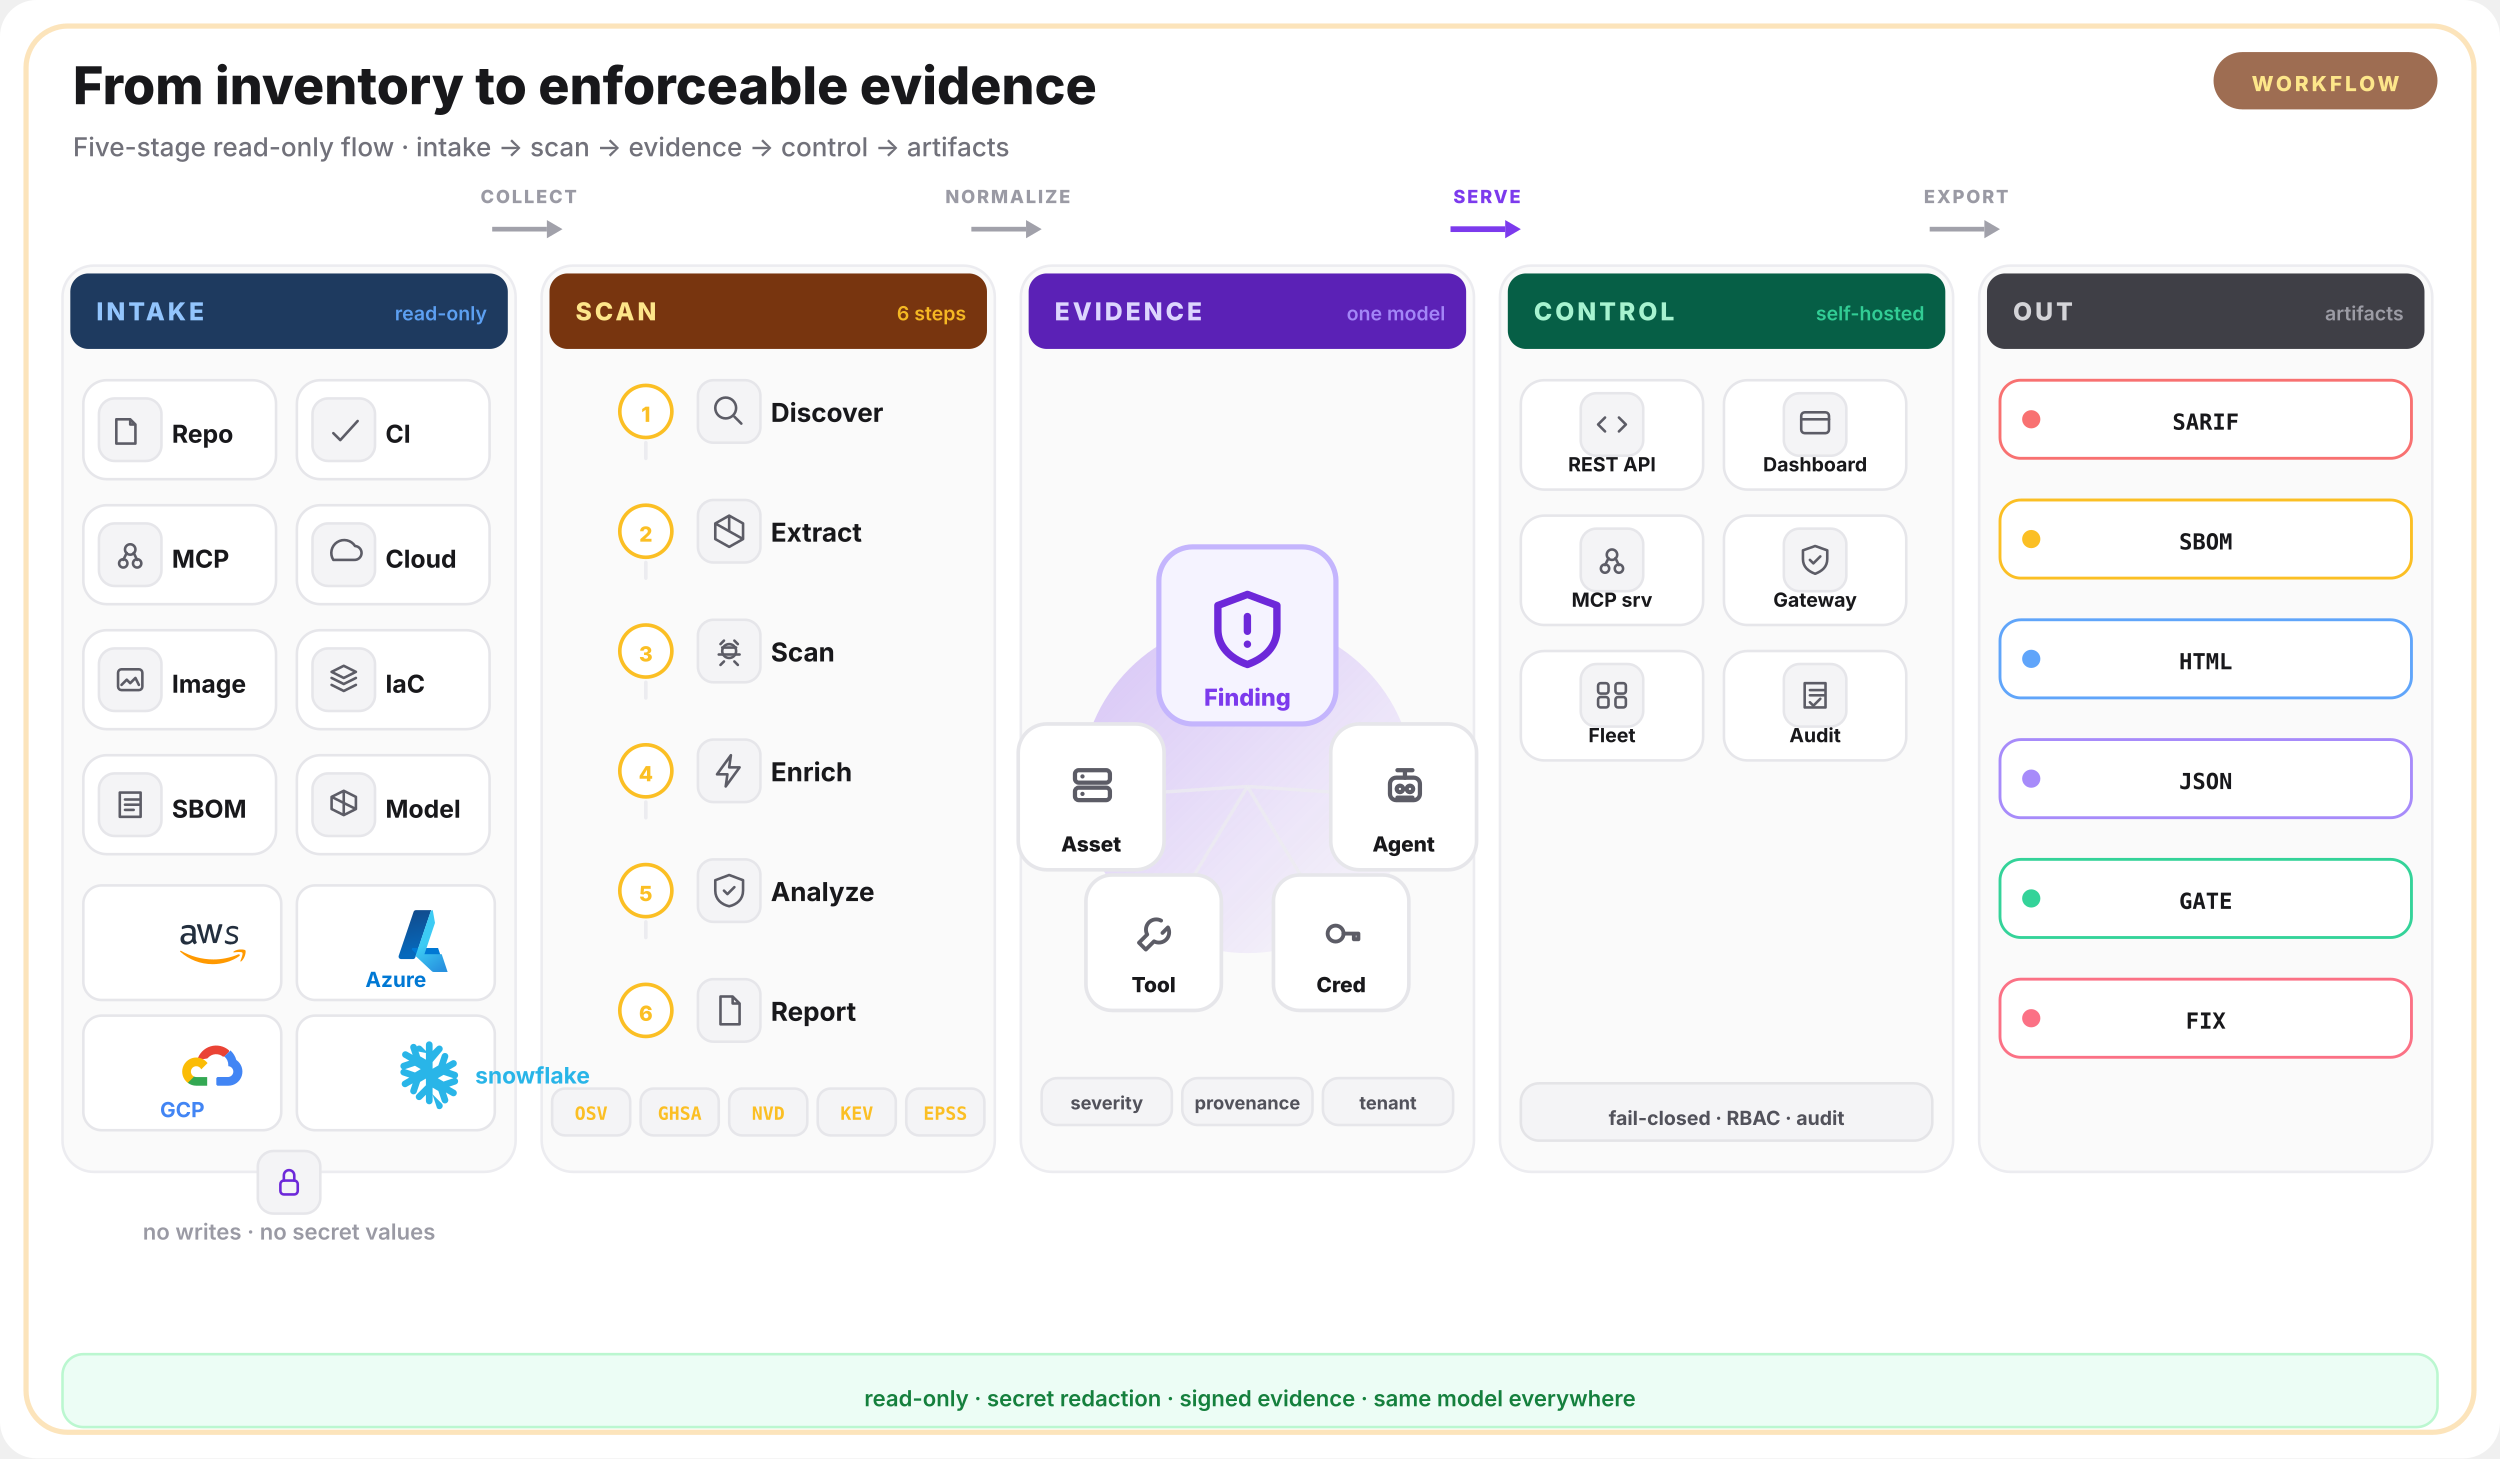
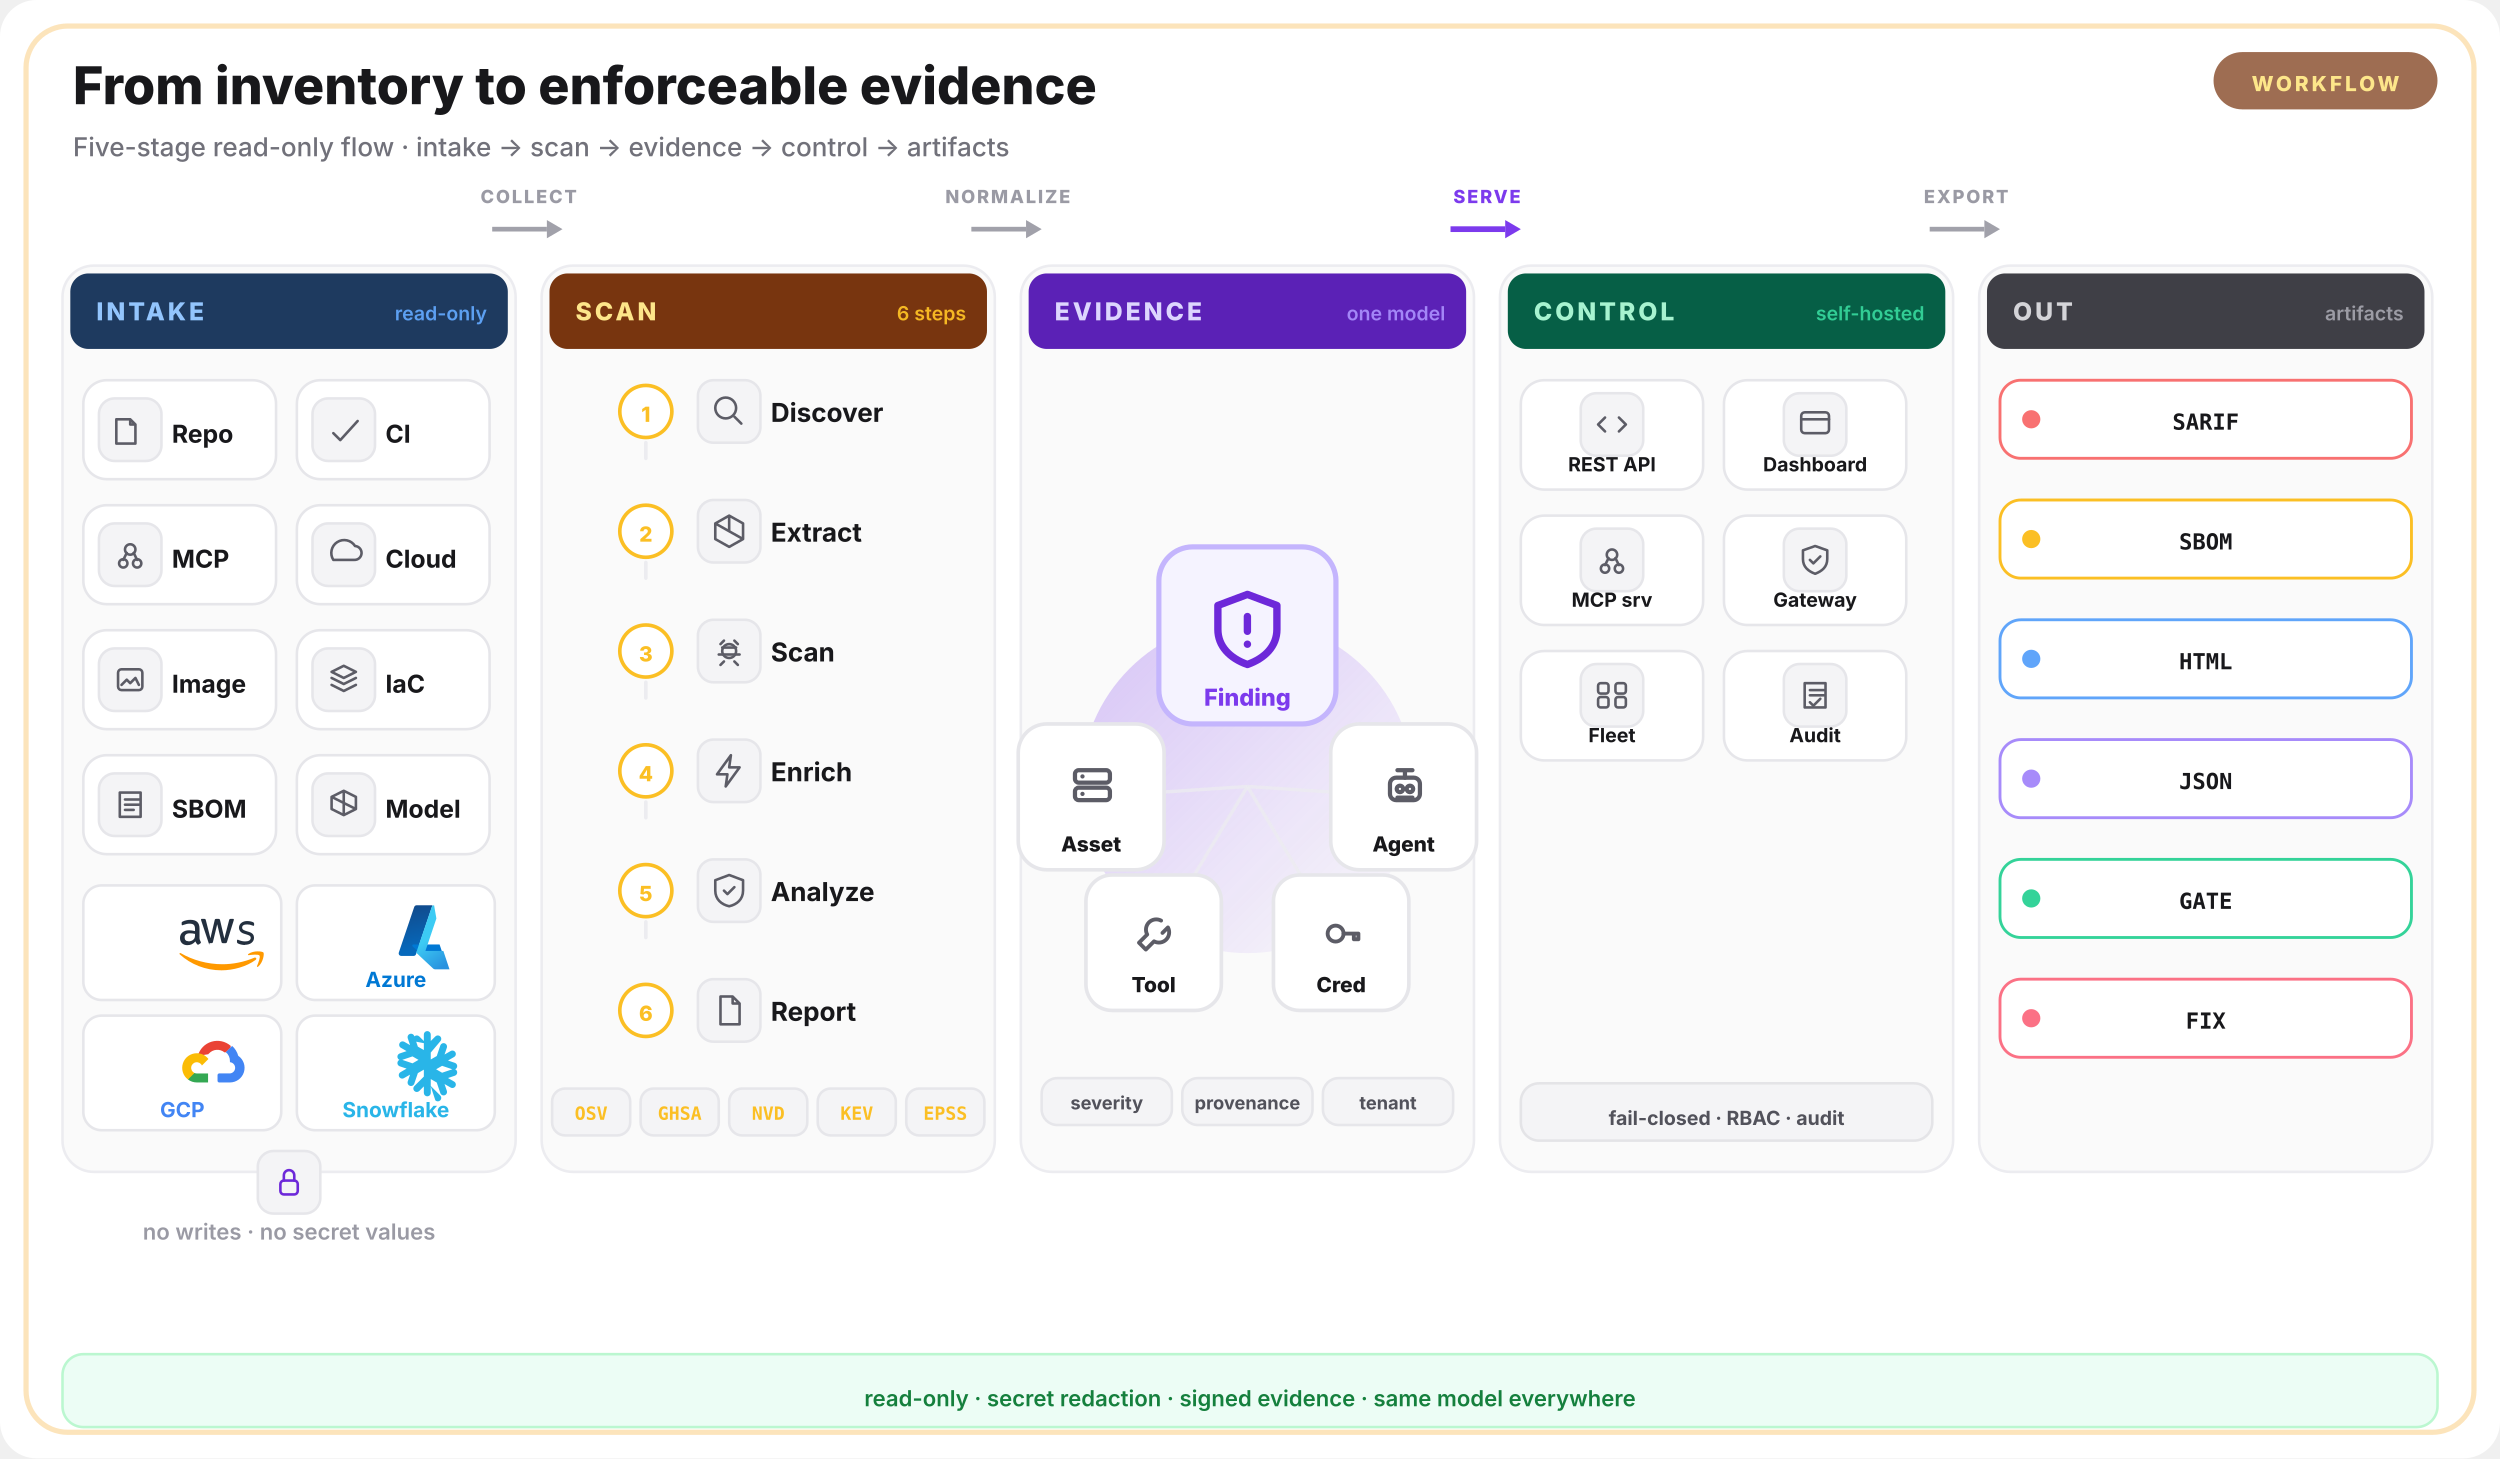
<svg xmlns="http://www.w3.org/2000/svg" width="960" height="560" viewBox="0 0 960 560" fill="none">
  <defs>
    <linearGradient id="core-glow" x1="0" y1="0" x2="1" y2="1">
      <stop offset="0%" stop-color="#7c3aed" stop-opacity="0.28" />
      <stop offset="100%" stop-color="#7c3aed" stop-opacity="0" />
    </linearGradient>
  </defs>
  <rect width="960" height="560" rx="14" fill="#ffffff" />
  <rect x="10" y="10" width="940" height="540" rx="16" fill="none" stroke="#f59e0b" stroke-width="2" opacity="0.28" />
  <rect x="850" y="20" width="86" height="22" rx="11" fill="#78350f" opacity="0.72" />
  <text x="893" y="35" text-anchor="middle" font-family="Inter,system-ui,sans-serif" font-size="8" font-weight="800" letter-spacing="0.14em" fill="#fde68a">WORKFLOW</text>
  <text x="28" y="40" font-family="Inter,system-ui,sans-serif" font-size="20" font-weight="800" fill="#18181b">From inventory to enforceable evidence</text>
  <text x="28" y="60" font-family="Inter,system-ui,sans-serif" font-size="10" font-weight="500" fill="#71717a">Five-stage read-only flow · intake -&gt; scan -&gt; evidence -&gt; control -&gt; artifacts</text>
  <rect x="24" y="102" width="174" height="348" rx="12" fill="#fafafa" stroke="#ececf0" />
  <rect x="27" y="105" width="168" height="29" rx="7" fill="#1e3a5f" />
  <text x="37" y="123" font-family="Inter,system-ui,sans-serif" font-size="9.5" font-weight="800" letter-spacing="0.12em" fill="#93c5fd">INTAKE</text>
  <text x="187" y="123" text-anchor="end" font-family="Inter,system-ui,sans-serif" font-size="7.5" font-weight="600" fill="#60a5fa" opacity="0.95">read-only</text>
  <rect x="208" y="102" width="174" height="348" rx="12" fill="#fafafa" stroke="#ececf0" />
  <rect x="211" y="105" width="168" height="29" rx="7" fill="#78350f" />
  <text x="221" y="123" font-family="Inter,system-ui,sans-serif" font-size="9.5" font-weight="800" letter-spacing="0.12em" fill="#fde68a">SCAN</text>
  <text x="371" y="123" text-anchor="end" font-family="Inter,system-ui,sans-serif" font-size="7.5" font-weight="600" fill="#fbbf24" opacity="0.95">6 steps</text>
  <rect x="392" y="102" width="174" height="348" rx="12" fill="#fafafa" stroke="#ececf0" />
  <rect x="395" y="105" width="168" height="29" rx="7" fill="#5b21b6" />
  <text x="405" y="123" font-family="Inter,system-ui,sans-serif" font-size="9.5" font-weight="800" letter-spacing="0.12em" fill="#ddd6fe">EVIDENCE</text>
  <text x="555" y="123" text-anchor="end" font-family="Inter,system-ui,sans-serif" font-size="7.5" font-weight="600" fill="#a78bfa" opacity="0.95">one model</text>
  <rect x="576" y="102" width="174" height="348" rx="12" fill="#fafafa" stroke="#ececf0" />
  <rect x="579" y="105" width="168" height="29" rx="7" fill="#065f46" />
  <text x="589" y="123" font-family="Inter,system-ui,sans-serif" font-size="9.5" font-weight="800" letter-spacing="0.12em" fill="#a7f3d0">CONTROL</text>
  <text x="739" y="123" text-anchor="end" font-family="Inter,system-ui,sans-serif" font-size="7.5" font-weight="600" fill="#34d399" opacity="0.95">self-hosted</text>
  <rect x="760" y="102" width="174" height="348" rx="12" fill="#fafafa" stroke="#ececf0" />
  <rect x="763" y="105" width="168" height="29" rx="7" fill="#3f3f46" />
  <text x="773" y="123" font-family="Inter,system-ui,sans-serif" font-size="9.5" font-weight="800" letter-spacing="0.12em" fill="#d4d4d8">OUT</text>
  <text x="923" y="123" text-anchor="end" font-family="Inter,system-ui,sans-serif" font-size="7.5" font-weight="600" fill="#a1a1aa" opacity="0.95">artifacts</text>
  <rect x="32" y="146" width="74" height="38" rx="9" fill="#ffffff" stroke="#e6e6ea" />
  <rect x="38" y="153" width="24" height="24" rx="6" fill="#f4f4f6" stroke="#e6e6ea" />
  <g transform="translate(42,157) scale(0.6666667)" fill="none" stroke="#5c5c66" stroke-width="1.5" stroke-linecap="round" stroke-linejoin="round">
    <path d="M4 6h8l3 3v11H4z M12 6v3h3" />
  </g>
  <text x="66" y="170" font-family="Inter,system-ui,sans-serif" font-size="9.5" font-weight="700" fill="#18181b">Repo</text>
  <rect x="114" y="146" width="74" height="38" rx="9" fill="#ffffff" stroke="#e6e6ea" />
  <rect x="120" y="153" width="24" height="24" rx="6" fill="#f4f4f6" stroke="#e6e6ea" />
  <g transform="translate(124,157) scale(0.6666667)" fill="none" stroke="#5c5c66" stroke-width="1.5" stroke-linecap="round" stroke-linejoin="round">
    <path d="M6 14l4 4 10-11" />
  </g>
  <text x="148" y="170" font-family="Inter,system-ui,sans-serif" font-size="9.5" font-weight="700" fill="#18181b">CI</text>
  <rect x="32" y="194" width="74" height="38" rx="9" fill="#ffffff" stroke="#e6e6ea" />
  <rect x="38" y="201" width="24" height="24" rx="6" fill="#f4f4f6" stroke="#e6e6ea" />
  <g transform="translate(42,205) scale(0.6666667)" fill="none" stroke="#5c5c66" stroke-width="1.5" stroke-linecap="round" stroke-linejoin="round">
    <circle cx="12" cy="9" r="3" />
    <circle cx="8" cy="17" r="2.4" />
    <circle cx="16" cy="17" r="2.4" />
    <path d="M10 11l-2 4 M14 11l2 4" />
  </g>
  <text x="66" y="218" font-family="Inter,system-ui,sans-serif" font-size="9.5" font-weight="700" fill="#18181b">MCP</text>
  <rect x="114" y="194" width="74" height="38" rx="9" fill="#ffffff" stroke="#e6e6ea" />
  <rect x="120" y="201" width="24" height="24" rx="6" fill="#f4f4f6" stroke="#e6e6ea" />
  <g transform="translate(124,205) scale(0.6666667)" fill="none" stroke="#5c5c66" stroke-width="1.5" stroke-linecap="round" stroke-linejoin="round">
    <path d="M6 15h12a4 4 0 0 0 .5-8A6 6 0 0 0 6 15z" />
  </g>
  <text x="148" y="218" font-family="Inter,system-ui,sans-serif" font-size="9.5" font-weight="700" fill="#18181b">Cloud</text>
  <rect x="32" y="242" width="74" height="38" rx="9" fill="#ffffff" stroke="#e6e6ea" />
  <rect x="38" y="249" width="24" height="24" rx="6" fill="#f4f4f6" stroke="#e6e6ea" />
  <g transform="translate(42,253) scale(0.6666667)" fill="none" stroke="#5c5c66" stroke-width="1.5" stroke-linecap="round" stroke-linejoin="round">
    <rect x="5" y="6" width="14" height="12" rx="2" />
    <path d="M7 15l3-3 2 2 3-3 2 4" />
  </g>
  <text x="66" y="266" font-family="Inter,system-ui,sans-serif" font-size="9.5" font-weight="700" fill="#18181b">Image</text>
  <rect x="114" y="242" width="74" height="38" rx="9" fill="#ffffff" stroke="#e6e6ea" />
  <rect x="120" y="249" width="24" height="24" rx="6" fill="#f4f4f6" stroke="#e6e6ea" />
  <g transform="translate(124,253) scale(0.6666667)" fill="none" stroke="#5c5c66" stroke-width="1.5" stroke-linecap="round" stroke-linejoin="round">
    <path d="M12 4l7 3.5-7 3.5-7-3.5z M5 11l7 3.5 7-3.5 M5 15l7 3.5 7-3.5" />
  </g>
  <text x="148" y="266" font-family="Inter,system-ui,sans-serif" font-size="9.5" font-weight="700" fill="#18181b">IaC</text>
  <rect x="32" y="290" width="74" height="38" rx="9" fill="#ffffff" stroke="#e6e6ea" />
  <rect x="38" y="297" width="24" height="24" rx="6" fill="#f4f4f6" stroke="#e6e6ea" />
  <g transform="translate(42,301) scale(0.6666667)" fill="none" stroke="#5c5c66" stroke-width="1.5" stroke-linecap="round" stroke-linejoin="round">
    <path d="M6 5h12v14H6z M9 9h8 M9 12h8 M9 15h5" />
  </g>
  <text x="66" y="314" font-family="Inter,system-ui,sans-serif" font-size="9.5" font-weight="700" fill="#18181b">SBOM</text>
  <rect x="114" y="290" width="74" height="38" rx="9" fill="#ffffff" stroke="#e6e6ea" />
  <rect x="120" y="297" width="24" height="24" rx="6" fill="#f4f4f6" stroke="#e6e6ea" />
  <g transform="translate(124,301) scale(0.6666667)" fill="none" stroke="#5c5c66" stroke-width="1.5" stroke-linecap="round" stroke-linejoin="round">
    <path d="M12 4l7 3.5v7L12 18l-7-3.5v-7z M12 4v14 M5 7.5l14 7" />
  </g>
  <text x="148" y="314" font-family="Inter,system-ui,sans-serif" font-size="9.5" font-weight="700" fill="#18181b">Model</text>
  <rect x="32" y="340" width="76" height="44" rx="7" fill="#ffffff" stroke="#e6e6ea" />
-   <g transform="translate(67.66667,348.0) scale(1.166667)" color="#232F3E">
+   <g transform="translate(67.0,344.0) scale(1.5)" color="#232F3E">
    <path d="M6.4 10.6c0 .27.03.49.08.65.06.16.13.34.24.53a.32.32 0 0 1 .05.17c0 .07-.04.14-.13.21l-.43.29a.33.33 0 0 1-.18.06c-.07 0-.14-.03-.21-.1a2.2 2.2 0 0 1-.25-.33 5.4 5.4 0 0 1-.22-.41c-.54.64-1.22.96-2.04.96-.58 0-1.05-.17-1.39-.5-.34-.34-.51-.78-.51-1.34 0-.59.21-1.07.63-1.43.42-.36.98-.54 1.69-.54.23 0 .47.02.73.06.26.03.52.09.8.15v-.5c0-.52-.11-.89-.32-1.1-.22-.21-.59-.31-1.12-.31-.24 0-.49.03-.74.09-.26.06-.5.13-.74.22a2 2 0 0 1-.24.09.42.42 0 0 1-.11.02c-.1 0-.15-.07-.15-.22v-.34c0-.11.01-.2.05-.25.04-.05.11-.1.21-.15.24-.12.53-.23.87-.31.34-.09.69-.13 1.07-.13.82 0 1.41.18 1.8.56.38.37.57.94.57 1.7v2.24Zm-2.82 1.06c.23 0 .46-.04.71-.12.25-.08.47-.23.66-.44.11-.13.2-.28.24-.45.04-.17.07-.37.07-.61v-.29a5.8 5.8 0 0 0-.64-.12 5.2 5.2 0 0 0-.65-.04c-.46 0-.8.09-1.03.28-.23.18-.34.44-.34.78 0 .32.08.56.25.72.16.17.4.25.71.25Zm5.58.75c-.12 0-.21-.02-.26-.07-.06-.04-.11-.13-.15-.27L6.85 6.35a1.2 1.2 0 0 1-.06-.28c0-.11.05-.17.16-.17h.67c.13 0 .22.02.27.07.06.04.1.13.14.27l1.17 4.62 1.09-4.62c.03-.14.07-.23.13-.27a.47.47 0 0 1 .28-.07h.55c.13 0 .22.02.28.07.06.04.11.13.14.27l1.1 4.68 1.21-4.68c.04-.14.09-.23.14-.27a.46.46 0 0 1 .27-.07h.64c.11 0 .17.06.17.17 0 .03 0 .07-.01.11a1 1 0 0 1-.05.18l-1.69 5.42c-.04.14-.09.23-.15.27a.46.46 0 0 1-.26.07h-.6c-.13 0-.22-.02-.28-.07-.06-.05-.11-.14-.14-.28l-1.08-4.5-1.08 4.49c-.03.14-.07.23-.13.28-.06.05-.16.07-.28.07h-.6Zm8.94.18c-.36 0-.71-.04-1.06-.12-.34-.08-.61-.18-.79-.28-.11-.06-.18-.13-.21-.2a.5.5 0 0 1-.04-.19v-.35c0-.15.05-.22.16-.22.04 0 .08.01.13.02l.18.08c.24.1.5.19.78.25.28.06.56.09.85.09.45 0 .8-.08 1.05-.24.24-.16.37-.39.37-.68a.62.62 0 0 0-.17-.44c-.11-.12-.32-.23-.63-.33l-.9-.28c-.46-.14-.79-.36-1-.64a1.5 1.5 0 0 1-.31-.92c0-.27.06-.5.18-.71.11-.21.27-.39.46-.53.2-.15.42-.26.68-.34.26-.08.53-.11.81-.11.15 0 .29.01.44.03l.42.07c.13.03.25.06.37.1.12.04.21.07.27.11.09.05.15.1.19.16.04.05.06.12.06.21v.32c0 .15-.05.23-.16.23a.73.73 0 0 1-.27-.08 3.3 3.3 0 0 0-1.36-.28c-.41 0-.73.06-.95.2-.22.13-.33.34-.33.62 0 .19.06.34.19.47.13.12.36.24.7.35l.88.28c.45.14.78.34.98.6.2.26.29.55.29.88 0 .28-.06.53-.17.75-.12.22-.28.41-.48.57-.2.16-.44.28-.72.36-.29.09-.59.13-.92.13Z" fill="currentColor" />
    <path d="M20.78 16.4c-2.36 1.74-5.79 2.67-8.74 2.67-4.13 0-7.86-1.53-10.67-4.07-.22-.2-.02-.47.24-.32 3.04 1.77 6.79 2.83 10.67 2.83 2.62 0 5.5-.54 8.15-1.67.4-.17.73.26.34.55Z" fill="#FF9900" />
    <path d="M21.76 15.28c-.3-.39-2-.18-2.76-.09-.23.03-.27-.17-.06-.32 1.35-.95 3.57-.68 3.83-.36.26.33-.07 2.55-1.34 3.61-.2.16-.38.07-.3-.14.29-.71.93-2.31.63-2.7Z" fill="#FF9900" />
  </g>
  <rect x="114" y="340" width="76" height="44" rx="7" fill="#ffffff" stroke="#e6e6ea" />
-   <g transform="translate(149.6667,346.0) scale(1.166667)">
+   <g transform="translate(149.5833,344.0) scale(1.208333)">
    <defs>
      <linearGradient id="cl-azure-azure-a" x1="6" y1="3" x2="9" y2="17" gradientUnits="userSpaceOnUse">
        <stop stop-color="#114A8B" />
        <stop offset="1" stop-color="#0669BC" />
      </linearGradient>
      <linearGradient id="cl-azure-azure-b" x1="13" y1="13" x2="19" y2="21" gradientUnits="userSpaceOnUse">
        <stop stop-color="#3CCBF4" />
        <stop offset="1" stop-color="#2892DF" />
      </linearGradient>
    </defs>
    <path d="M8.6 3h5.06l-5.25 15.55a.8.8 0 0 1-.76.55H3.7a.8.8 0 0 1-.76-1.06L7.84 3.55A.8.8 0 0 1 8.6 3Z" fill="url(#cl-azure-azure-a)" />
    <path d="M15.9 15.45H7.6a.37.37 0 0 0-.25.64l5.33 4.98c.15.15.36.23.57.23h4.6l-1.95-5.85Z" fill="#0078D4" />
    <path d="M14.16 3a.8.8 0 0 0-.76.54l-4.9 14.46.05.15 5.33 4.98c.15.14.36.22.57.22h4.6l-1.95-5.85h-5.69l3.48-10.3L14.16 3Z" fill="url(#cl-azure-azure-b)" />
  </g>
  <text x="152.0" y="379" text-anchor="middle" font-family="Inter,system-ui,sans-serif" font-size="8" font-weight="700" fill="#0078D4">Azure</text>
  <rect x="32" y="390" width="76" height="44" rx="7" fill="#ffffff" stroke="#e6e6ea" />
-   <g transform="translate(67.66667,396.0) scale(1.166667)">
+   <g transform="translate(67.58333,394.0) scale(1.208333)">
    <path d="M15.4 8.34h.5l1.43-1.43.07-.6a6.43 6.43 0 0 0-10.46 3.14c.15-.1.47-.03.47-.03l2.86-.47s.15-.24.22-.23a3.57 3.57 0 0 1 4.88-.38v.43Z" fill="#EA4335" />
    <path d="M19.78 9.45a6.43 6.43 0 0 0-1.94-3.13L15.83 8.3a3.57 3.57 0 0 1 1.31 2.83v.36a1.79 1.79 0 0 1 0 3.57h-3.58l-.36.37v2.14l.36.36h3.58a4.65 4.65 0 0 0 2.64-8.48Z" fill="#4285F4" />
    <path d="M6.62 17.93h3.57v-2.86H6.62a1.78 1.78 0 0 1-.74-.16l-.5.15-1.44 1.43-.13.5a4.63 4.63 0 0 0 2.81.94Z" fill="#34A853" />
    <path d="M6.62 8.64A4.65 4.65 0 0 0 3.8 16.99l2.07-2.07a1.79 1.79 0 1 1 2.37-2.37l2.07-2.07a4.64 4.64 0 0 0-3.69-1.84Z" fill="#FBBC05" />
  </g>
  <text x="70.0" y="429" text-anchor="middle" font-family="Inter,system-ui,sans-serif" font-size="8" font-weight="700" fill="#4285F4">GCP</text>
  <rect x="114" y="390" width="76" height="44" rx="7" fill="#ffffff" stroke="#e6e6ea" />
-   <g transform="translate(150.8333,398.0) scale(1.166667)">
+   <g transform="translate(149.5833,394.0) scale(1.208333)">
    <path fill="#29B5E8" d="M12 1.6c.6 0 1.1.49 1.1 1.1v2.06l1.46-1.46a1.1 1.1 0 1 1 1.56 1.56L13.1 8.43v2.2l1.9-1.1 1.16-3.43a1.1 1.1 0 0 1 2.08.7l-.76 2.25 1.88-1.08a1.1 1.1 0 1 1 1.1 1.9l-1.88 1.09 2.25.76a1.1 1.1 0 0 1-.7 2.08l-3.43-1.16-1.9 1.1 1.9 1.1 3.43-1.16a1.1 1.1 0 0 1 .7 2.08l-2.25.76 1.88 1.09a1.1 1.1 0 1 1-1.1 1.9l-1.88-1.08.76 2.25a1.1 1.1 0 0 1-2.08.7l-1.16-3.43-1.9-1.1v2.2l3.02 3.01a1.1 1.1 0 1 1-1.56 1.56L13.1 19.18v2.06a1.1 1.1 0 0 1-2.2 0v-2.06l-1.46 1.46a1.1 1.1 0 0 1-1.56-1.56l3.02-3.02v-2.2l-1.9 1.1-1.16 3.43a1.1 1.1 0 0 1-2.08-.7l.76-2.25-1.88 1.08a1.1 1.1 0 1 1-1.1-1.9l1.88-1.09-2.25-.76a1.1 1.1 0 0 1 .7-2.08l3.43 1.16 1.9-1.1-1.9-1.1-3.43 1.16a1.1 1.1 0 0 1-.7-2.08l2.25-.76-1.88-1.09a1.1 1.1 0 0 1 1.1-1.9l1.88 1.08-.76-2.25a1.1 1.1 0 0 1 2.08-.7l1.16 3.43 1.9 1.1v-2.2L7.88 4.86a1.1 1.1 0 0 1 1.56-1.56l1.46 1.46V2.7c0-.61.49-1.1 1.1-1.1Z" />
-     <text x="46" y="15.5" text-anchor="middle" font-family="Inter,system-ui,sans-serif" font-size="7.5" font-weight="700" fill="#29B5E8">snowflake</text>
-   </g>
+   </g>
+   <text x="152.0" y="429" text-anchor="middle" font-family="Inter,system-ui,sans-serif" font-size="8" font-weight="700" fill="#29B5E8">Snowflake</text>
  <rect x="99" y="442" width="24" height="24" rx="6" fill="#f4f4f6" stroke="#e6e6ea" />
  <g transform="translate(103,446) scale(0.6666667)" fill="none" stroke="#6d28d9" stroke-width="1.5" stroke-linecap="round" stroke-linejoin="round">
    <rect x="7" y="11" width="10" height="8" rx="2" />
    <path d="M9 11V8a3 3 0 0 1 6 0v3" />
  </g>
  <text x="111" y="476" text-anchor="middle" font-family="Inter,system-ui,sans-serif" font-size="8.5" font-weight="600" fill="#9a9aa4">no writes · no secret values</text>
  <circle cx="248" cy="158" r="10" fill="#ffffff" stroke="#fbbf24" stroke-width="1.4" />
  <text x="248" y="162" text-anchor="middle" font-family="Inter,system-ui,sans-serif" font-size="8" font-weight="800" fill="#fbbf24">1</text>
  <rect x="268" y="146" width="24" height="24" rx="6" fill="#f4f4f6" stroke="#e6e6ea" />
  <g transform="translate(272,150) scale(0.6666667)" fill="none" stroke="#5c5c66" stroke-width="1.5" stroke-linecap="round" stroke-linejoin="round">
    <circle cx="10" cy="10" r="6" />
    <path d="M15 15l4 4" />
  </g>
  <text x="296" y="162" font-family="Inter,system-ui,sans-serif" font-size="10" font-weight="700" fill="#18181b">Discover</text>
  <path d="M248 170 V176" stroke="#ececf0" stroke-width="1.4" stroke-linecap="round" />
  <circle cx="248" cy="204" r="10" fill="#ffffff" stroke="#fbbf24" stroke-width="1.4" />
  <text x="248" y="208" text-anchor="middle" font-family="Inter,system-ui,sans-serif" font-size="8" font-weight="800" fill="#fbbf24">2</text>
  <rect x="268" y="192" width="24" height="24" rx="6" fill="#f4f4f6" stroke="#e6e6ea" />
  <g transform="translate(272,196) scale(0.6666667)" fill="none" stroke="#5c5c66" stroke-width="1.5" stroke-linecap="round" stroke-linejoin="round">
    <path d="M12 3l8 4.5v9L12 21l-8-4.5v-9z M12 3v9 M4 7.5l16 9" />
  </g>
  <text x="296" y="208" font-family="Inter,system-ui,sans-serif" font-size="10" font-weight="700" fill="#18181b">Extract</text>
  <path d="M248 216 V222" stroke="#ececf0" stroke-width="1.4" stroke-linecap="round" />
  <circle cx="248" cy="250" r="10" fill="#ffffff" stroke="#fbbf24" stroke-width="1.4" />
  <text x="248" y="254" text-anchor="middle" font-family="Inter,system-ui,sans-serif" font-size="8" font-weight="800" fill="#fbbf24">3</text>
  <rect x="268" y="238" width="24" height="24" rx="6" fill="#f4f4f6" stroke="#e6e6ea" />
  <g transform="translate(272,242) scale(0.6666667)" fill="none" stroke="#5c5c66" stroke-width="1.5" stroke-linecap="round" stroke-linejoin="round">
    <path d="M8 10h8M6 14h12M9 6l-2 2M15 6l2 2M9 18l-2 2M15 18l2 2" />
    <circle cx="12" cy="12" r="4" />
  </g>
  <text x="296" y="254" font-family="Inter,system-ui,sans-serif" font-size="10" font-weight="700" fill="#18181b">Scan</text>
  <path d="M248 262 V268" stroke="#ececf0" stroke-width="1.4" stroke-linecap="round" />
  <circle cx="248" cy="296" r="10" fill="#ffffff" stroke="#fbbf24" stroke-width="1.4" />
  <text x="248" y="300" text-anchor="middle" font-family="Inter,system-ui,sans-serif" font-size="8" font-weight="800" fill="#fbbf24">4</text>
  <rect x="268" y="284" width="24" height="24" rx="6" fill="#f4f4f6" stroke="#e6e6ea" />
  <g transform="translate(272,288) scale(0.6666667)" fill="none" stroke="#5c5c66" stroke-width="1.5" stroke-linecap="round" stroke-linejoin="round">
    <path d="M13 3L5 14h6l-1 7 8-11h-6z" />
  </g>
  <text x="296" y="300" font-family="Inter,system-ui,sans-serif" font-size="10" font-weight="700" fill="#18181b">Enrich</text>
  <path d="M248 308 V314" stroke="#ececf0" stroke-width="1.4" stroke-linecap="round" />
  <circle cx="248" cy="342" r="10" fill="#ffffff" stroke="#fbbf24" stroke-width="1.4" />
  <text x="248" y="346" text-anchor="middle" font-family="Inter,system-ui,sans-serif" font-size="8" font-weight="800" fill="#fbbf24">5</text>
  <rect x="268" y="330" width="24" height="24" rx="6" fill="#f4f4f6" stroke="#e6e6ea" />
  <g transform="translate(272,334) scale(0.6666667)" fill="none" stroke="#5c5c66" stroke-width="1.5" stroke-linecap="round" stroke-linejoin="round">
    <path d="M12 3l8 3v6c0 5-3.5 8-8 9-4.5-1-8-4-8-9V6z" />
    <path d="M9 12l2 2 4-4" />
  </g>
  <text x="296" y="346" font-family="Inter,system-ui,sans-serif" font-size="10" font-weight="700" fill="#18181b">Analyze</text>
  <path d="M248 354 V360" stroke="#ececf0" stroke-width="1.4" stroke-linecap="round" />
  <circle cx="248" cy="388" r="10" fill="#ffffff" stroke="#fbbf24" stroke-width="1.4" />
  <text x="248" y="392" text-anchor="middle" font-family="Inter,system-ui,sans-serif" font-size="8" font-weight="800" fill="#fbbf24">6</text>
  <rect x="268" y="376" width="24" height="24" rx="6" fill="#f4f4f6" stroke="#e6e6ea" />
  <g transform="translate(272,380) scale(0.6666667)" fill="none" stroke="#5c5c66" stroke-width="1.5" stroke-linecap="round" stroke-linejoin="round">
    <path d="M7 4h7l4 4v12H7z M14 4v4h4" />
  </g>
  <text x="296" y="392" font-family="Inter,system-ui,sans-serif" font-size="10" font-weight="700" fill="#18181b">Report</text>
  <rect x="212" y="418" width="30" height="18" rx="5" fill="#f4f4f6" stroke="#e6e6ea" />
  <text x="227.0" y="430" text-anchor="middle" font-family="ui-monospace,monospace" font-size="7" font-weight="700" fill="#fbbf24">OSV</text>
  <rect x="246" y="418" width="30" height="18" rx="5" fill="#f4f4f6" stroke="#e6e6ea" />
  <text x="261.0" y="430" text-anchor="middle" font-family="ui-monospace,monospace" font-size="7" font-weight="700" fill="#fbbf24">GHSA</text>
  <rect x="280" y="418" width="30" height="18" rx="5" fill="#f4f4f6" stroke="#e6e6ea" />
  <text x="295.0" y="430" text-anchor="middle" font-family="ui-monospace,monospace" font-size="7" font-weight="700" fill="#fbbf24">NVD</text>
  <rect x="314" y="418" width="30" height="18" rx="5" fill="#f4f4f6" stroke="#e6e6ea" />
  <text x="329.0" y="430" text-anchor="middle" font-family="ui-monospace,monospace" font-size="7" font-weight="700" fill="#fbbf24">KEV</text>
  <rect x="348" y="418" width="30" height="18" rx="5" fill="#f4f4f6" stroke="#e6e6ea" />
  <text x="363.0" y="430" text-anchor="middle" font-family="ui-monospace,monospace" font-size="7" font-weight="700" fill="#fbbf24">EPSS</text>
  <circle cx="479" cy="302" r="64" fill="url(#core-glow)" />
  <line x1="479" y1="302" x2="419" y2="306" stroke="#ececf0" stroke-width="1.3" opacity="0.75" />
  <line x1="479" y1="302" x2="539" y2="306" stroke="#ececf0" stroke-width="1.3" opacity="0.75" />
  <line x1="479" y1="302" x2="443" y2="362" stroke="#ececf0" stroke-width="1.3" opacity="0.75" />
  <line x1="479" y1="302" x2="515" y2="362" stroke="#ececf0" stroke-width="1.3" opacity="0.75" />
  <rect x="445" y="210" width="68" height="68" rx="13" fill="#f5f3ff" stroke="#c4b5fd" stroke-width="2" />
  <g transform="translate(462,224) scale(1.416667)" fill="none" stroke="#6d28d9" stroke-width="2.0" stroke-linecap="round" stroke-linejoin="round">
    <path d="M12 3l8 3v6.5c0 4.5-3.2 7.8-8 9.5-4.8-1.7-8-5-8-9.5V6z" />
    <path d="M12 9v4" />
    <path d="M12 16.5h.01" />
  </g>
  <text x="479" y="271" text-anchor="middle" font-family="Inter,system-ui,sans-serif" font-size="9" font-weight="800" fill="#7c3aed">Finding</text>
  <rect x="391" y="278" width="56" height="56" rx="11" fill="#ffffff" stroke="#e6e6ea" stroke-width="1.4" />
  <g transform="translate(408,290) scale(0.9583333)" fill="none" stroke="#5c5c66" stroke-width="1.7" stroke-linecap="round" stroke-linejoin="round">
    <rect x="5" y="6" width="14" height="5" rx="1.5" />
    <rect x="5" y="13" width="14" height="5" rx="1.5" />
    <path d="M8 8.5h.01 M8 15.5h.01" />
  </g>
  <text x="419" y="327" text-anchor="middle" font-family="Inter,system-ui,sans-serif" font-size="8" font-weight="800" fill="#18181b">Asset</text>
  <rect x="511" y="278" width="56" height="56" rx="11" fill="#ffffff" stroke="#e6e6ea" stroke-width="1.4" />
  <g transform="translate(528,290) scale(0.9583333)" fill="none" stroke="#5c5c66" stroke-width="1.7" stroke-linecap="round" stroke-linejoin="round">
    <rect x="6" y="9" width="12" height="9" rx="2.5" />
    <circle cx="10" cy="13.5" r="1.3" />
    <circle cx="14" cy="13.5" r="1.3" />
    <path d="M9 17h6M12 6v3M9 6h6" />
  </g>
  <text x="539" y="327" text-anchor="middle" font-family="Inter,system-ui,sans-serif" font-size="8" font-weight="800" fill="#18181b">Agent</text>
  <rect x="417" y="336" width="52" height="52" rx="10" fill="#ffffff" stroke="#e6e6ea" stroke-width="1.4" />
  <g transform="translate(433,348) scale(0.875)" fill="none" stroke="#5c5c66" stroke-width="1.7" stroke-linecap="round" stroke-linejoin="round">
    <path d="M14.7 6.3a4.5 4.5 0 0 0-6.1 6.1L5 16l3 3 3.6-3.6a4.5 4.5 0 0 0 6.1-6.1l-2.4 2.4" />
  </g>
  <text x="443" y="381" text-anchor="middle" font-family="Inter,system-ui,sans-serif" font-size="8" font-weight="800" fill="#18181b">Tool</text>
  <rect x="489" y="336" width="52" height="52" rx="10" fill="#ffffff" stroke="#e6e6ea" stroke-width="1.4" />
  <g transform="translate(505,348) scale(0.875)" fill="none" stroke="#5c5c66" stroke-width="1.7" stroke-linecap="round" stroke-linejoin="round">
    <circle cx="9" cy="12" r="3.5" />
    <path d="M12.5 12H19v2.5h-2V12" />
  </g>
  <text x="515" y="381" text-anchor="middle" font-family="Inter,system-ui,sans-serif" font-size="8" font-weight="800" fill="#18181b">Cred</text>
  <rect x="400" y="414" width="50" height="18" rx="6" fill="#f4f4f6" stroke="#e6e6ea" />
  <text x="425.0" y="426" text-anchor="middle" font-family="Inter,system-ui,sans-serif" font-size="7" font-weight="700" fill="#52525b">severity</text>
  <rect x="454" y="414" width="50" height="18" rx="6" fill="#f4f4f6" stroke="#e6e6ea" />
  <text x="479.0" y="426" text-anchor="middle" font-family="Inter,system-ui,sans-serif" font-size="7" font-weight="700" fill="#52525b">provenance</text>
  <rect x="508" y="414" width="50" height="18" rx="6" fill="#f4f4f6" stroke="#e6e6ea" />
  <text x="533.0" y="426" text-anchor="middle" font-family="Inter,system-ui,sans-serif" font-size="7" font-weight="700" fill="#52525b">tenant</text>
  <rect x="584" y="146" width="70" height="42" rx="9" fill="#ffffff" stroke="#e6e6ea" />
  <rect x="607" y="151" width="24" height="24" rx="6" fill="#f4f4f6" stroke="#e6e6ea" />
  <g transform="translate(611,155) scale(0.6666667)" fill="none" stroke="#5c5c66" stroke-width="1.5" stroke-linecap="round" stroke-linejoin="round">
    <path d="M8 8l-4 4 4 4M16 8l4 4-4 4" />
  </g>
  <text x="619" y="181" text-anchor="middle" font-family="Inter,system-ui,sans-serif" font-size="7.5" font-weight="700" fill="#18181b">REST API</text>
  <rect x="662" y="146" width="70" height="42" rx="9" fill="#ffffff" stroke="#e6e6ea" />
  <rect x="685" y="151" width="24" height="24" rx="6" fill="#f4f4f6" stroke="#e6e6ea" />
  <g transform="translate(689,155) scale(0.6666667)" fill="none" stroke="#5c5c66" stroke-width="1.5" stroke-linecap="round" stroke-linejoin="round">
    <rect x="4" y="5" width="16" height="12" rx="2" />
    <path d="M4 9h16" />
  </g>
  <text x="697" y="181" text-anchor="middle" font-family="Inter,system-ui,sans-serif" font-size="7.5" font-weight="700" fill="#18181b">Dashboard</text>
  <rect x="584" y="198" width="70" height="42" rx="9" fill="#ffffff" stroke="#e6e6ea" />
  <rect x="607" y="203" width="24" height="24" rx="6" fill="#f4f4f6" stroke="#e6e6ea" />
  <g transform="translate(611,207) scale(0.6666667)" fill="none" stroke="#5c5c66" stroke-width="1.5" stroke-linecap="round" stroke-linejoin="round">
    <circle cx="12" cy="9" r="3" />
    <circle cx="8" cy="17" r="2.4" />
    <circle cx="16" cy="17" r="2.4" />
    <path d="M10 11l-2 4 M14 11l2 4" />
  </g>
  <text x="619" y="233" text-anchor="middle" font-family="Inter,system-ui,sans-serif" font-size="7.5" font-weight="700" fill="#18181b">MCP srv</text>
  <rect x="662" y="198" width="70" height="42" rx="9" fill="#ffffff" stroke="#e6e6ea" />
  <rect x="685" y="203" width="24" height="24" rx="6" fill="#f4f4f6" stroke="#e6e6ea" />
  <g transform="translate(689,207) scale(0.6666667)" fill="none" stroke="#5c5c66" stroke-width="1.5" stroke-linecap="round" stroke-linejoin="round">
    <path d="M12 4l7 2.5v5c0 4.5-3 7-7 8.5-4-1.5-7-4-7-8.5v-5z" />
    <path d="M9 12l2 2 4-4" />
  </g>
  <text x="697" y="233" text-anchor="middle" font-family="Inter,system-ui,sans-serif" font-size="7.5" font-weight="700" fill="#18181b">Gateway</text>
  <rect x="584" y="250" width="70" height="42" rx="9" fill="#ffffff" stroke="#e6e6ea" />
  <rect x="607" y="255" width="24" height="24" rx="6" fill="#f4f4f6" stroke="#e6e6ea" />
  <g transform="translate(611,259) scale(0.6666667)" fill="none" stroke="#5c5c66" stroke-width="1.5" stroke-linecap="round" stroke-linejoin="round">
    <rect x="4" y="5" width="6" height="6" rx="1.5" />
    <rect x="14" y="5" width="6" height="6" rx="1.5" />
    <rect x="4" y="13" width="6" height="6" rx="1.5" />
    <rect x="14" y="13" width="6" height="6" rx="1.5" />
  </g>
  <text x="619" y="285" text-anchor="middle" font-family="Inter,system-ui,sans-serif" font-size="7.5" font-weight="700" fill="#18181b">Fleet</text>
  <rect x="662" y="250" width="70" height="42" rx="9" fill="#ffffff" stroke="#e6e6ea" />
  <rect x="685" y="255" width="24" height="24" rx="6" fill="#f4f4f6" stroke="#e6e6ea" />
  <g transform="translate(689,259) scale(0.6666667)" fill="none" stroke="#5c5c66" stroke-width="1.5" stroke-linecap="round" stroke-linejoin="round">
    <path d="M6 5h12v14H6z M9 9h8 M9 12h8" />
    <path d="M9 16l2 2 4-4" />
  </g>
  <text x="697" y="285" text-anchor="middle" font-family="Inter,system-ui,sans-serif" font-size="7.5" font-weight="700" fill="#18181b">Audit</text>
  <rect x="584" y="416" width="158" height="22" rx="7" fill="#f4f4f6" stroke="#e4e4e7" />
  <text x="663" y="432" text-anchor="middle" font-family="Inter,system-ui,sans-serif" font-size="7.5" font-weight="700" fill="#52525b">fail-closed · RBAC · audit</text>
  <rect x="768" y="146" width="158" height="30" rx="8" fill="#ffffff" stroke="#f87171" stroke-width="1.1" />
  <circle cx="780" cy="161" r="3.5" fill="#f87171" />
  <text x="847" y="165" text-anchor="middle" font-family="ui-monospace,monospace" font-size="8.5" font-weight="800" fill="#18181b">SARIF</text>
  <rect x="768" y="192" width="158" height="30" rx="8" fill="#ffffff" stroke="#fbbf24" stroke-width="1.1" />
  <circle cx="780" cy="207" r="3.5" fill="#fbbf24" />
  <text x="847" y="211" text-anchor="middle" font-family="ui-monospace,monospace" font-size="8.5" font-weight="800" fill="#18181b">SBOM</text>
  <rect x="768" y="238" width="158" height="30" rx="8" fill="#ffffff" stroke="#60a5fa" stroke-width="1.1" />
  <circle cx="780" cy="253" r="3.5" fill="#60a5fa" />
  <text x="847" y="257" text-anchor="middle" font-family="ui-monospace,monospace" font-size="8.5" font-weight="800" fill="#18181b">HTML</text>
  <rect x="768" y="284" width="158" height="30" rx="8" fill="#ffffff" stroke="#a78bfa" stroke-width="1.1" />
  <circle cx="780" cy="299" r="3.5" fill="#a78bfa" />
  <text x="847" y="303" text-anchor="middle" font-family="ui-monospace,monospace" font-size="8.5" font-weight="800" fill="#18181b">JSON</text>
  <rect x="768" y="330" width="158" height="30" rx="8" fill="#ffffff" stroke="#34d399" stroke-width="1.1" />
  <circle cx="780" cy="345" r="3.5" fill="#34d399" />
  <text x="847" y="349" text-anchor="middle" font-family="ui-monospace,monospace" font-size="8.5" font-weight="800" fill="#18181b">GATE</text>
  <rect x="768" y="376" width="158" height="30" rx="8" fill="#ffffff" stroke="#fb7185" stroke-width="1.1" />
  <circle cx="780" cy="391" r="3.5" fill="#fb7185" />
  <text x="847" y="395" text-anchor="middle" font-family="ui-monospace,monospace" font-size="8.5" font-weight="800" fill="#18181b">FIX</text>
  <line x1="189" y1="88" x2="210" y2="88" stroke="#a1a1aa" stroke-width="1.8" />
  <polygon points="216,88 210,84.5 210,91.5" fill="#a1a1aa" />
  <text x="203" y="78" text-anchor="middle" font-family="Inter,system-ui,sans-serif" font-size="7" font-weight="800" letter-spacing="0.1em" fill="#9a9aa4">COLLECT</text>
  <line x1="373" y1="88" x2="394" y2="88" stroke="#a1a1aa" stroke-width="1.8" />
  <polygon points="400,88 394,84.5 394,91.5" fill="#a1a1aa" />
  <text x="387" y="78" text-anchor="middle" font-family="Inter,system-ui,sans-serif" font-size="7" font-weight="800" letter-spacing="0.1em" fill="#9a9aa4">NORMALIZE</text>
  <line x1="557" y1="88" x2="578" y2="88" stroke="#7c3aed" stroke-width="2.2" />
  <polygon points="584,88 578,84.5 578,91.5" fill="#7c3aed" />
  <text x="571" y="78" text-anchor="middle" font-family="Inter,system-ui,sans-serif" font-size="7" font-weight="800" letter-spacing="0.1em" fill="#7c3aed">SERVE</text>
  <line x1="741" y1="88" x2="762" y2="88" stroke="#a1a1aa" stroke-width="1.8" />
  <polygon points="768,88 762,84.5 762,91.5" fill="#a1a1aa" />
  <text x="755" y="78" text-anchor="middle" font-family="Inter,system-ui,sans-serif" font-size="7" font-weight="800" letter-spacing="0.1em" fill="#9a9aa4">EXPORT</text>
  <rect x="24" y="520" width="912" height="28" rx="8" fill="#ecfdf5" stroke="#bbf7d0" />
  <text x="480" y="540" text-anchor="middle" font-family="Inter,system-ui,sans-serif" font-size="8.5" font-weight="600" fill="#15803d">read-only · secret redaction · signed evidence · same model everywhere</text>
</svg>
